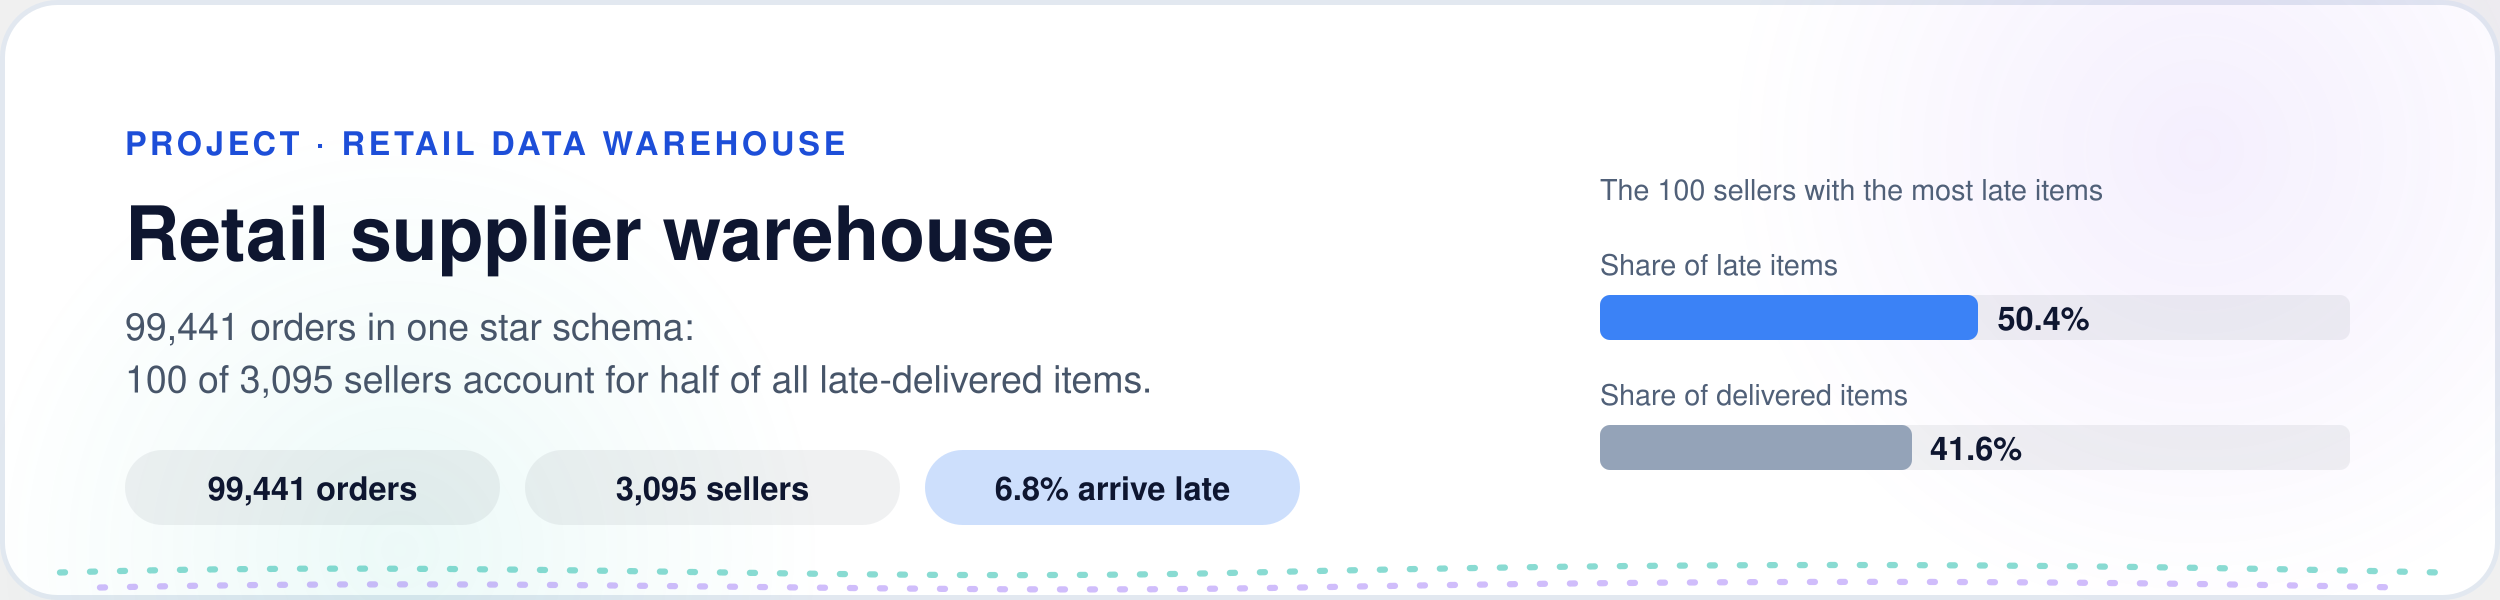
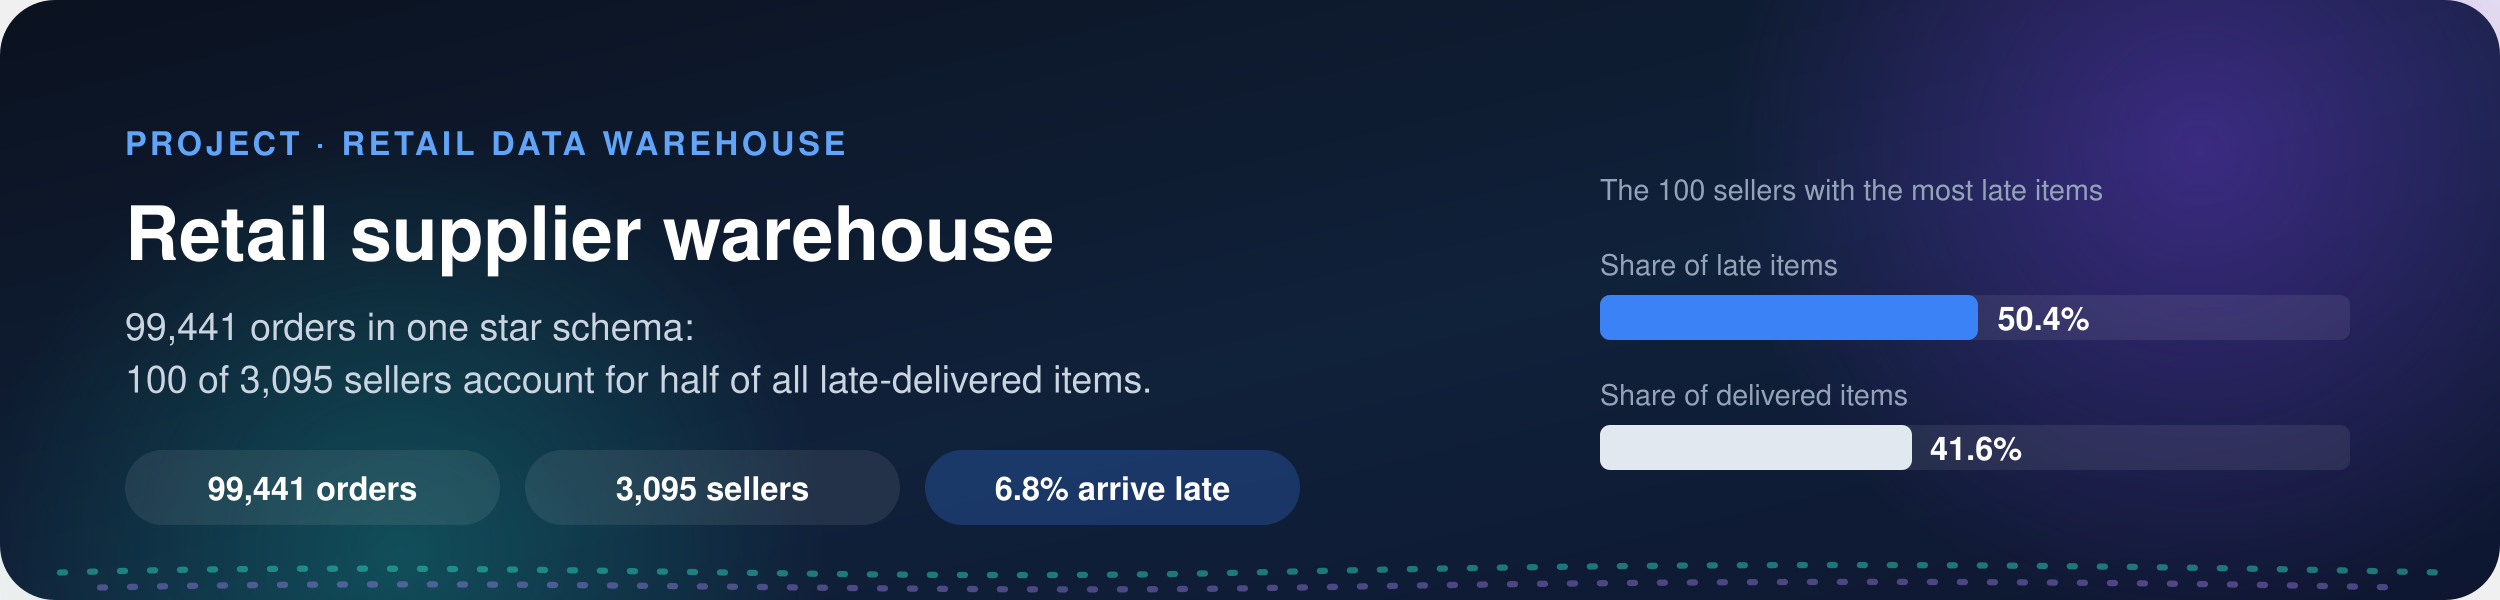
<svg xmlns="http://www.w3.org/2000/svg" viewBox="0 0 1000 240" width="1000" height="240" role="img" aria-label="Retail supplier warehouse. 99,441 orders in one star schema: 100 of 3,095 sellers account for half of all late-delivered items. Bars show the 100 sellers' share of late items against their share of delivered items.">
  <defs>
+     <linearGradient id="bg" x1="0" y1="0" x2="1" y2="1">
+       <stop offset="0" stop-color="#0B1220" />
+       <stop offset="0.55" stop-color="#10213A" />
+       <stop offset="1" stop-color="#0E1630" />
+     </linearGradient>
    <radialGradient id="jrGlowA" cx="0.5" cy="0.5" r="0.5">
-       <stop offset="0" stop-color="#7C3AED" stop-opacity="0.08" />
+       <stop offset="0" stop-color="#7C3AED" stop-opacity="0.4" />
      <stop offset="1" stop-color="#7C3AED" stop-opacity="0" />
    </radialGradient>
    <radialGradient id="jrGlowB" cx="0.5" cy="0.5" r="0.5">
-       <stop offset="0" stop-color="#14B8A6" stop-opacity="0.08" />
+       <stop offset="0" stop-color="#14B8A6" stop-opacity="0.3" />
      <stop offset="1" stop-color="#14B8A6" stop-opacity="0" />
    </radialGradient>
  </defs>
  <style>
    text { font-family: "Segoe UI", -apple-system, Helvetica, Arial, sans-serif; }
-     .eyebrow { font-size: 13px; font-weight: 600; fill: #1D4ED8; letter-spacing: 1.5px; }
-     .title { font-size: 30px; font-weight: 700; fill: #0E1630; }
-     .result { font-size: 15px; fill: #475569; }
-     .chip { font-size: 13px; font-weight: 600; fill: #0E1630; }
-     .cap { font-size: 11.5px; fill: #506078; }
-     .val { font-size: 13px; font-weight: 600; fill: #0E1630; }
+     .eyebrow { font-size: 13px; font-weight: 600; fill: #60A5FA; letter-spacing: 1.5px; }
+     .title { font-size: 30px; font-weight: 700; fill: #FFFFFF; }
+     .result { font-size: 15px; fill: #CBD5E1; }
+     .chip { font-size: 13px; font-weight: 600; fill: #FFFFFF; }
+     .cap { font-size: 11.5px; fill: #94A3B8; }
+     .val { font-size: 13px; font-weight: 600; fill: #FFFFFF; }
      .wave { fill: none; stroke-width: 2.5; stroke-linecap: round; stroke-dasharray: 2 10; animation: flow 6s linear infinite; }
    @keyframes flow { to { stroke-dashoffset: -120; } }
  </style>
-   <rect x="1" y="1" width="998" height="238" rx="22" fill="#FFFFFF" stroke="#E2E8F0" stroke-width="2" />
+   <rect width="1000" height="240" rx="22" fill="url(#bg)" />
  <circle cx="880" cy="60" r="190" fill="url(#jrGlowA)" />
  <circle cx="160" cy="220" r="170" fill="url(#jrGlowB)" />
-   <path class="wave" stroke="#14B8A6" stroke-opacity="0.5" d="M24 229 C 200 224, 330 233, 500 229 S 800 225, 976 229" />
-   <path class="wave" stroke="#8B5CF6" stroke-opacity="0.4" style="animation-duration:9s" d="M40 235 C 220 231, 360 238, 520 235 S 820 232, 960 235" />
+   <path class="wave" stroke="#2DD4BF" stroke-opacity="0.5" d="M24 229 C 200 224, 330 233, 500 229 S 800 225, 976 229" />
+   <path class="wave" stroke="#A78BFA" stroke-opacity="0.4" style="animation-duration:9s" d="M40 235 C 220 231, 360 238, 520 235 S 820 232, 960 235" />
  <text x="50" y="62" class="eyebrow">PROJECT · RETAIL DATA WAREHOUSE</text>
  <text x="50" y="104" class="title">Retail supplier warehouse</text>
  <text x="50" y="136" class="result">99,441 orders in one star schema:</text>
  <text x="50" y="157" class="result">100 of 3,095 sellers account for half of all late-delivered items.</text>
-   <rect x="50" y="180" width="150" height="30" rx="15" fill="#0F172A" fill-opacity="0.06" />
+   <rect x="50" y="180" width="150" height="30" rx="15" fill="#FFFFFF" fill-opacity="0.08" />
  <text x="125" y="200" class="chip" text-anchor="middle">99,441 orders</text>
-   <rect x="210" y="180" width="150" height="30" rx="15" fill="#0F172A" fill-opacity="0.06" />
+   <rect x="210" y="180" width="150" height="30" rx="15" fill="#FFFFFF" fill-opacity="0.08" />
  <text x="285" y="200" class="chip" text-anchor="middle">3,095 sellers</text>
  <rect x="370" y="180" width="150" height="30" rx="15" fill="#3B82F6" fill-opacity="0.25" />
  <text x="445" y="200" class="chip" text-anchor="middle">6.8% arrive late</text>
  <text x="640" y="80" class="cap">The 100 sellers with the most late items</text>
  <text x="640" y="110" class="cap">Share of late items</text>
-   <rect x="640" y="118" width="300" height="18" rx="4" fill="#0F172A" fill-opacity="0.06" />
+   <rect x="640" y="118" width="300" height="18" rx="4" fill="#FFFFFF" fill-opacity="0.08" />
  <rect x="640" y="118" width="151.2" height="18" rx="4" fill="#3B82F6" />
  <text x="799" y="132" class="val">50.4%</text>
  <text x="640" y="162" class="cap">Share of delivered items</text>
-   <rect x="640" y="170" width="300" height="18" rx="4" fill="#0F172A" fill-opacity="0.06" />
-   <rect x="640" y="170" width="124.8" height="18" rx="4" fill="#94A3B8" />
+   <rect x="640" y="170" width="300" height="18" rx="4" fill="#FFFFFF" fill-opacity="0.08" />
+   <rect x="640" y="170" width="124.8" height="18" rx="4" fill="#E2E8F0" />
  <text x="772" y="184" class="val">41.6%</text>
</svg>
